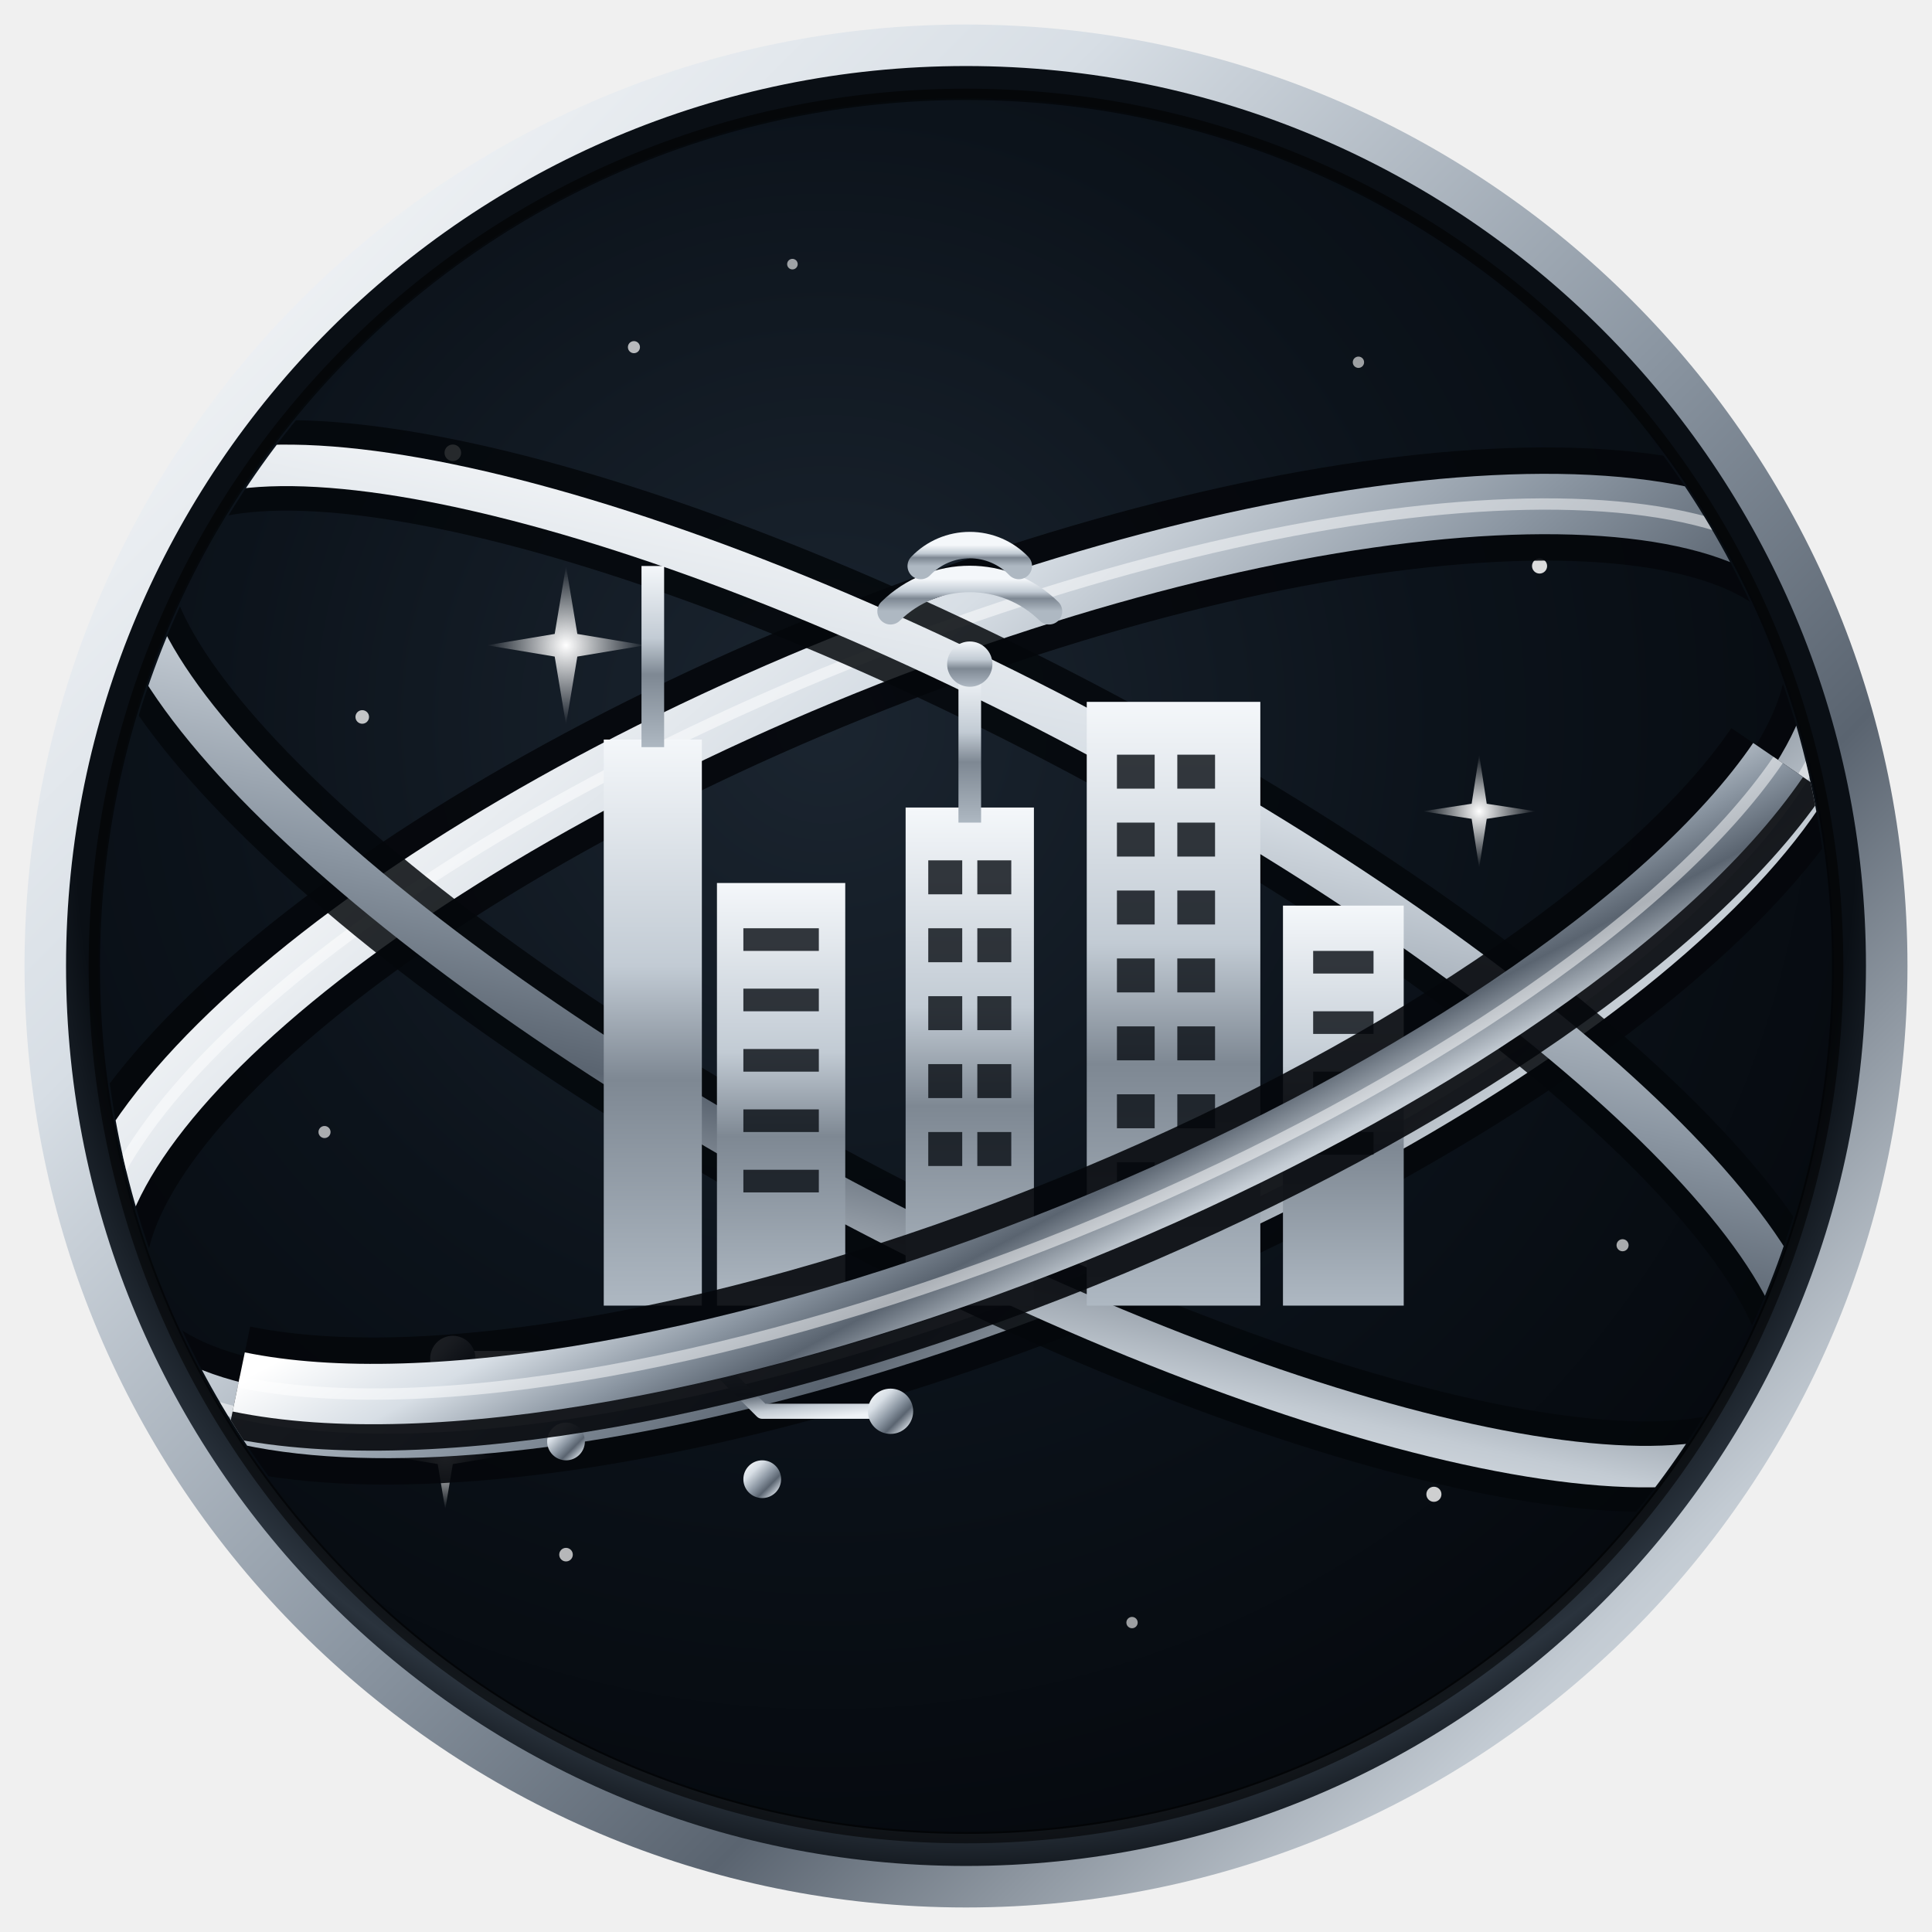
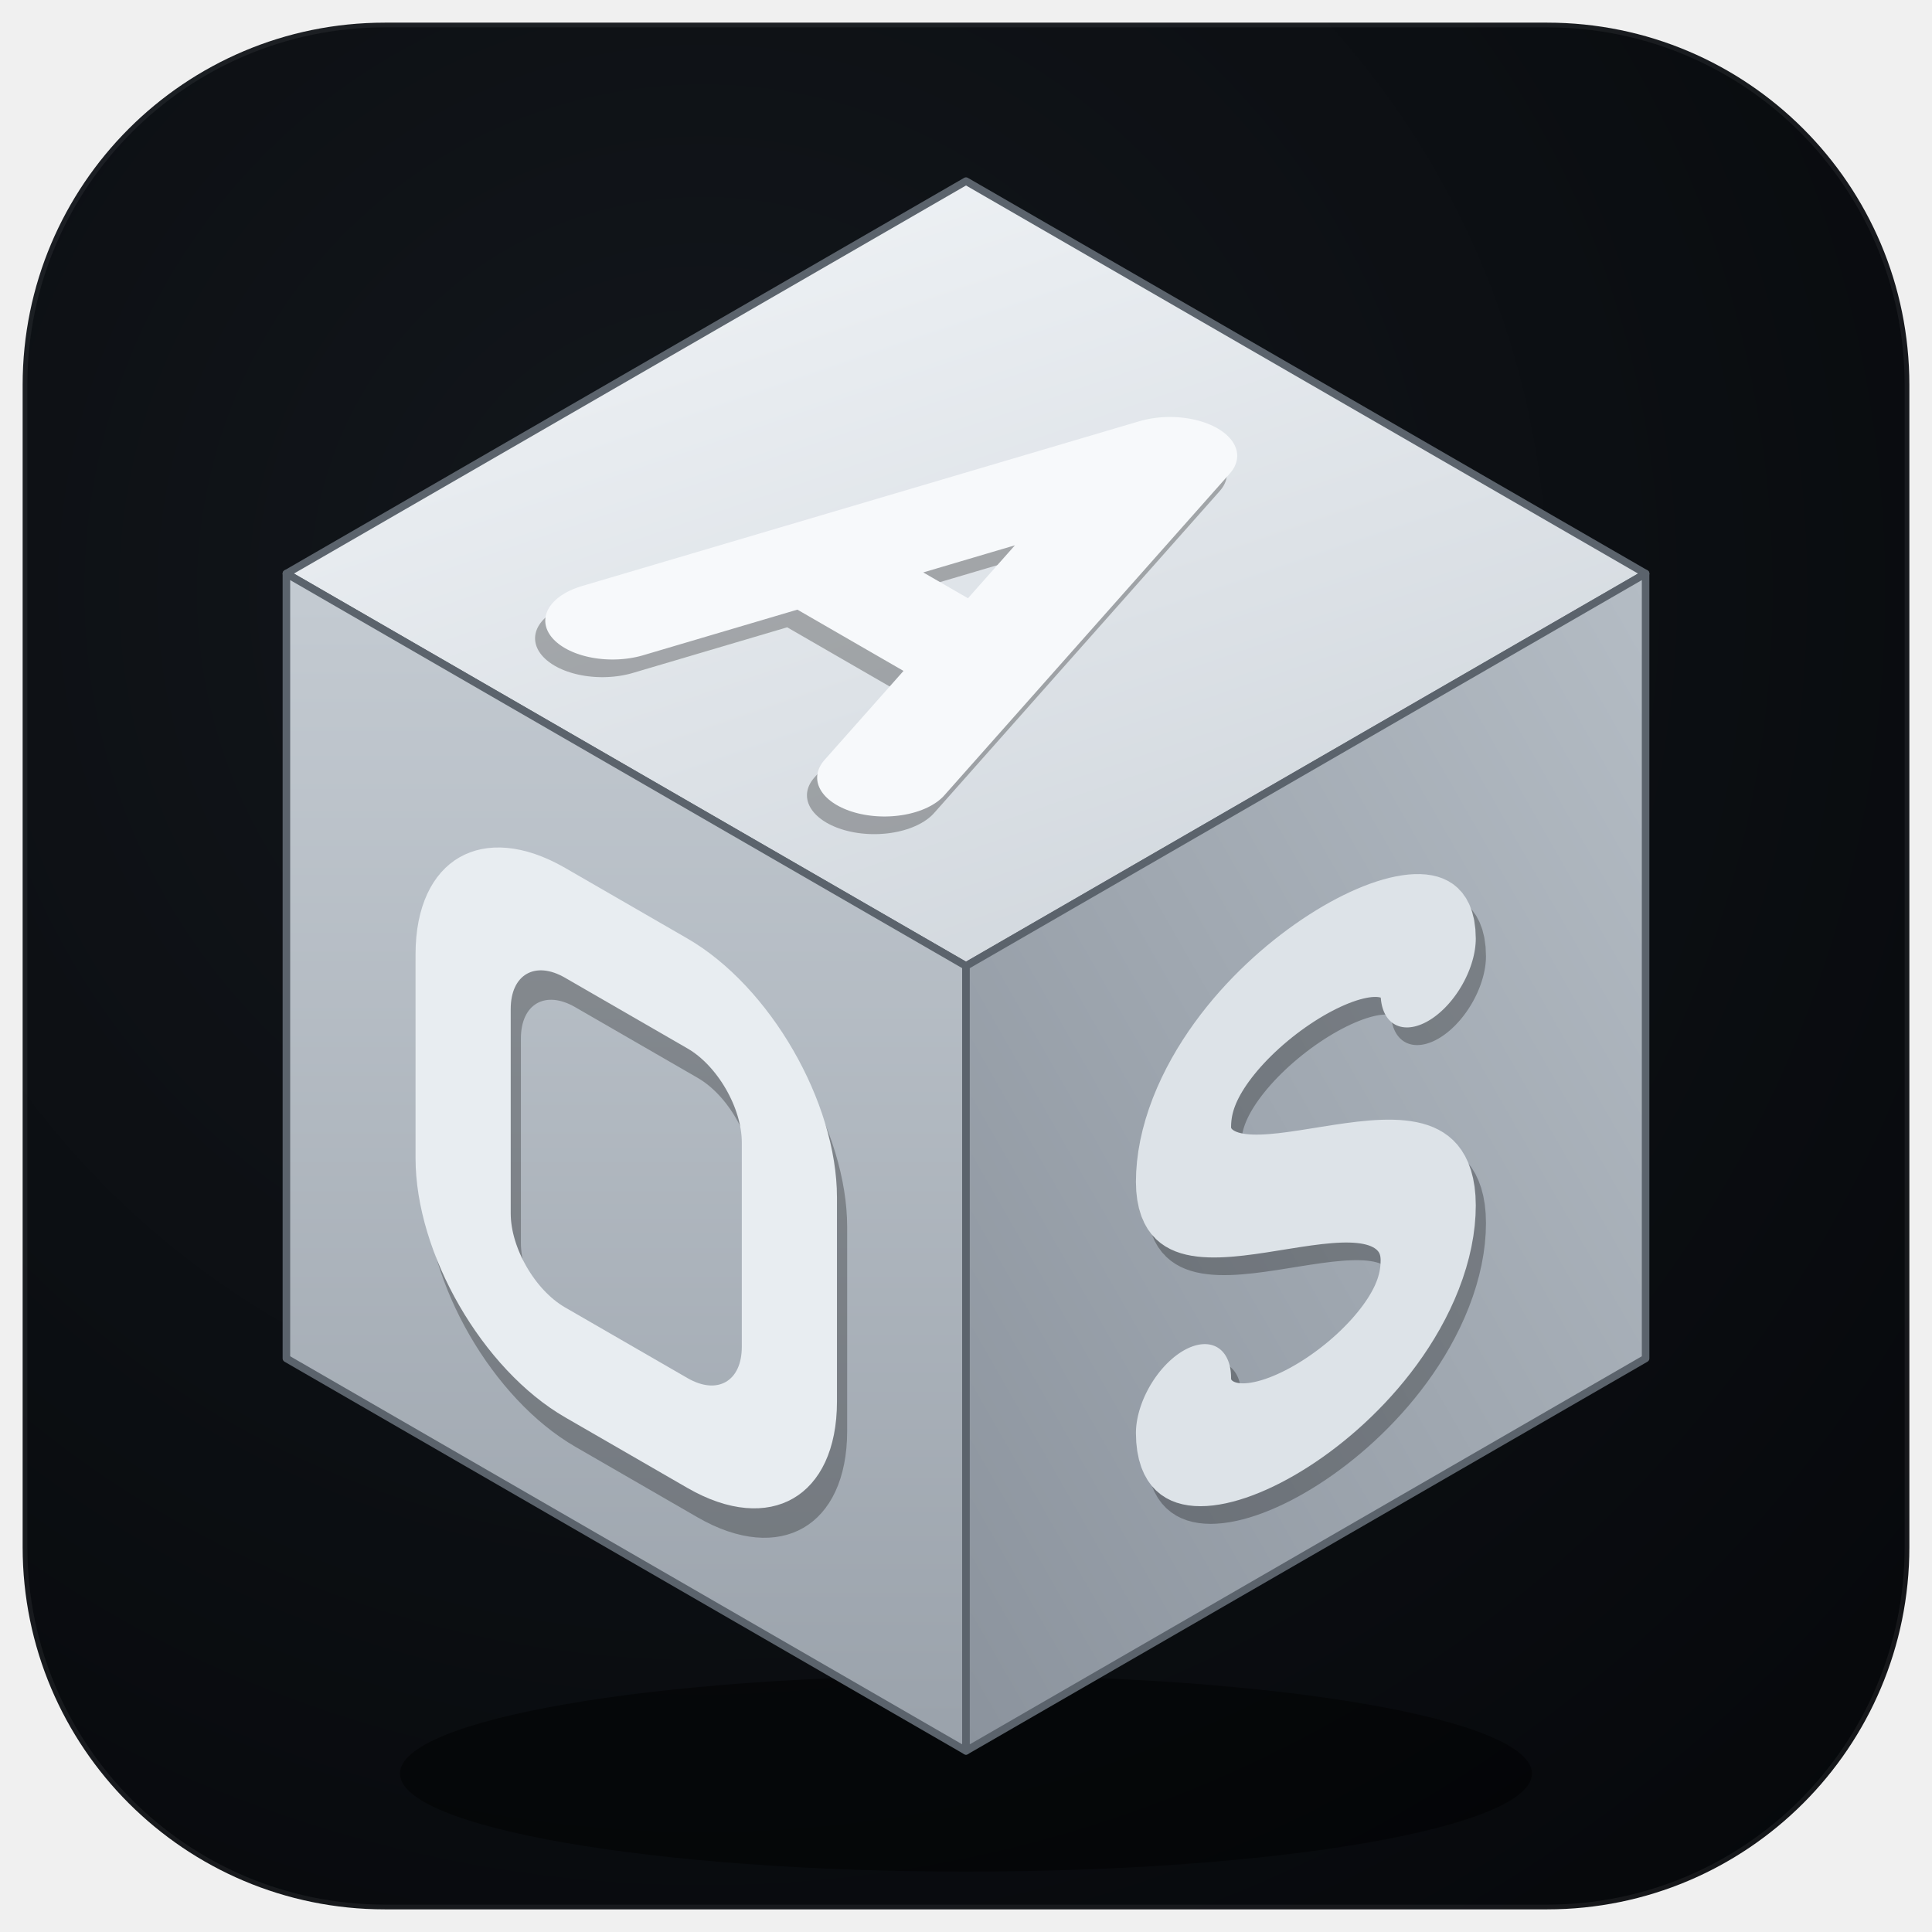
- <svg xmlns="http://www.w3.org/2000/svg" width="512" height="512" viewBox="0 0 512 512" fill="none" role="img" aria-label="ATLAS OS — smart habitat emblem">
+ <svg xmlns="http://www.w3.org/2000/svg" width="512" height="512" viewBox="0 0 512 512" fill="none" role="img" aria-label="ATLAS OS">
  <defs>
-     <radialGradient id="space" cx="42%" cy="36%" r="78%">
-       <stop offset="0%" stop-color="#1b2530" />
-       <stop offset="45%" stop-color="#0c131b" />
-       <stop offset="100%" stop-color="#03060a" />
-     </radialGradient>
-     <linearGradient id="chrome" x1="0" y1="0" x2="1" y2="1">
-       <stop offset="0%" stop-color="#ffffff" />
-       <stop offset="28%" stop-color="#d7dee5" />
-       <stop offset="52%" stop-color="#8b96a2" />
-       <stop offset="68%" stop-color="#5a6470" />
-       <stop offset="86%" stop-color="#c3cbd3" />
-       <stop offset="100%" stop-color="#eef2f6" />
+     <linearGradient id="fTop" x1="0" y1="0" x2="0.6" y2="1">
+       <stop offset="0%" stop-color="#f3f6f9" />
+       <stop offset="100%" stop-color="#d2d8de" />
    </linearGradient>
-     <linearGradient id="chromeV" x1="0" y1="0" x2="0" y2="1">
-       <stop offset="0%" stop-color="#f4f7fa" />
-       <stop offset="40%" stop-color="#c2cbd4" />
-       <stop offset="60%" stop-color="#7e8893" />
-       <stop offset="100%" stop-color="#aeb8c2" />
+     <linearGradient id="fLeft" x1="0" y1="0" x2="0" y2="1">
+       <stop offset="0%" stop-color="#c4cbd2" />
+       <stop offset="100%" stop-color="#9aa2ab" />
    </linearGradient>
-     <radialGradient id="rim" cx="50%" cy="42%" r="60%">
-       <stop offset="82%" stop-color="#0a0f15" />
-       <stop offset="92%" stop-color="#2a333d" />
-       <stop offset="100%" stop-color="#05080c" />
-     </radialGradient>
-     <radialGradient id="star" cx="50%" cy="50%" r="50%">
-       <stop offset="0%" stop-color="#ffffff" />
-       <stop offset="100%" stop-color="#ffffff" stop-opacity="0" />
+     <linearGradient id="fRight" x1="1" y1="0" x2="0" y2="1">
+       <stop offset="0%" stop-color="#b4bcc4" />
+       <stop offset="100%" stop-color="#8b939d" />
+     </linearGradient>
+     <radialGradient id="tile" cx="36%" cy="30%" r="90%">
+       <stop offset="0%" stop-color="#13171c" />
+       <stop offset="100%" stop-color="#06080b" />
    </radialGradient>
  </defs>
-   <circle cx="256" cy="256" r="244" fill="url(#rim)" />
-   <circle cx="256" cy="256" r="230" fill="url(#space)" />
-   <circle cx="256" cy="256" r="244" fill="none" stroke="url(#chrome)" stroke-width="11" />
-   <circle cx="256" cy="256" r="231" fill="none" stroke="#000" stroke-opacity="0.55" stroke-width="3" />
-   <clipPath id="disc">
-     <circle cx="256" cy="256" r="229" />
-   </clipPath>
-   <g clip-path="url(#disc)">
-     <g fill="#ffffff">
-       <circle cx="120" cy="120" r="2.2" opacity=".9" />
-       <circle cx="168" cy="92" r="1.6" opacity=".7" />
-       <circle cx="96" cy="190" r="1.8" opacity=".75" />
-       <circle cx="408" cy="150" r="2" opacity=".85" />
-       <circle cx="360" cy="96" r="1.5" opacity=".6" />
-       <circle cx="436" cy="232" r="1.7" opacity=".7" />
-       <circle cx="150" cy="412" r="1.8" opacity=".7" />
-       <circle cx="380" cy="396" r="2" opacity=".8" />
-       <circle cx="300" cy="430" r="1.5" opacity=".6" />
-       <circle cx="86" cy="300" r="1.6" opacity=".65" />
-       <circle cx="430" cy="330" r="1.6" opacity=".65" />
-       <circle cx="210" cy="70" r="1.4" opacity=".6" />
+   <rect x="6" y="6" width="500" height="500" rx="96" fill="url(#tile)" />
+   <rect x="6.5" y="6.5" width="499" height="499" rx="95.5" fill="none" stroke="#ffffff" stroke-opacity="0.06" stroke-width="1.5" />
+   <ellipse cx="256" cy="470" rx="150" ry="26" fill="#000000" opacity="0.45" />
+   <polygon points="256,48 436.1,152 256,256 75.9,152" fill="url(#fTop)" stroke="#5b636c" stroke-width="2" stroke-linejoin="round" />
+   <polygon points="75.9,152 256,256 256,464 75.9,360" fill="url(#fLeft)" stroke="#5b636c" stroke-width="2" stroke-linejoin="round" />
+   <polygon points="256,256 436.1,152 436.1,360 256,464" fill="url(#fRight)" stroke="#5b636c" stroke-width="2" stroke-linejoin="round" />
+   <g transform="matrix(1.8013,1.04,-1.8013,1.04,256,48)" stroke-linecap="round" stroke-linejoin="round" fill="none">
+     <g transform="translate(1.5,3)" stroke="#000000" stroke-opacity="0.28" stroke-width="14">
+       <path d="M30 82 L50 20 L70 82 M38 60 L62 60" />
    </g>
-     <g fill="url(#star)">
-       <path d="M150 150 L153 168 L171 171 L153 174 L150 192 L147 174 L129 171 L147 168 Z" />
-       <path d="M392 200 L394 213 L407 215 L394 217 L392 230 L390 217 L377 215 L390 213 Z" />
-       <path d="M118 372 L120 384 L132 386 L120 388 L118 400 L116 388 L104 386 L116 384 Z" />
-     </g>
-     <g transform="rotate(-22 256 256)">
-       <ellipse cx="256" cy="256" rx="248" ry="86" fill="none" stroke="#04070b" stroke-width="30" opacity="0.9" />
-       <ellipse cx="256" cy="256" rx="248" ry="86" fill="none" stroke="url(#chrome)" stroke-width="16" />
-       <ellipse cx="256" cy="256" rx="248" ry="86" fill="none" stroke="#ffffff" stroke-opacity="0.5" stroke-width="3" />
-     </g>
-     <g transform="rotate(28 256 256)">
-       <ellipse cx="256" cy="256" rx="250" ry="70" fill="none" stroke="#04070b" stroke-width="24" opacity="0.85" />
-       <ellipse cx="256" cy="256" rx="250" ry="70" fill="none" stroke="url(#chrome)" stroke-width="11" />
-     </g>
-     <g>
-       <rect x="160" y="196" width="26" height="150" fill="url(#chromeV)" />
-       <rect x="170" y="150" width="6" height="48" fill="url(#chromeV)" />
-       <rect x="190" y="234" width="34" height="112" fill="url(#chromeV)" />
-       <rect x="240" y="214" width="34" height="132" fill="url(#chromeV)" />
-       <rect x="254" y="178" width="6" height="40" fill="url(#chromeV)" />
-       <circle cx="257" cy="176" r="6" fill="url(#chromeV)" />
-       <rect x="288" y="186" width="46" height="160" fill="url(#chromeV)" />
-       <rect x="340" y="240" width="32" height="106" fill="url(#chromeV)" />
-       <g fill="#0a0f15" opacity="0.82">
-         <rect x="197" y="246" width="20" height="6" />
-         <rect x="197" y="262" width="20" height="6" />
-         <rect x="197" y="278" width="20" height="6" />
-         <rect x="197" y="294" width="20" height="6" />
-         <rect x="197" y="310" width="20" height="6" />
-         <rect x="246" y="228" width="9" height="9" />
-         <rect x="259" y="228" width="9" height="9" />
-         <rect x="246" y="246" width="9" height="9" />
-         <rect x="259" y="246" width="9" height="9" />
-         <rect x="246" y="264" width="9" height="9" />
-         <rect x="259" y="264" width="9" height="9" />
-         <rect x="246" y="282" width="9" height="9" />
-         <rect x="259" y="282" width="9" height="9" />
-         <rect x="246" y="300" width="9" height="9" />
-         <rect x="259" y="300" width="9" height="9" />
-         <rect x="296" y="200" width="10" height="9" />
-         <rect x="312" y="200" width="10" height="9" />
-         <rect x="296" y="218" width="10" height="9" />
-         <rect x="312" y="218" width="10" height="9" />
-         <rect x="296" y="236" width="10" height="9" />
-         <rect x="312" y="236" width="10" height="9" />
-         <rect x="296" y="254" width="10" height="9" />
-         <rect x="312" y="254" width="10" height="9" />
-         <rect x="296" y="272" width="10" height="9" />
-         <rect x="312" y="272" width="10" height="9" />
-         <rect x="296" y="290" width="10" height="9" />
-         <rect x="312" y="290" width="10" height="9" />
-         <rect x="296" y="308" width="10" height="9" />
-         <rect x="312" y="308" width="10" height="9" />
-         <rect x="348" y="252" width="16" height="6" />
-         <rect x="348" y="268" width="16" height="6" />
-         <rect x="348" y="284" width="16" height="6" />
-         <rect x="348" y="300" width="16" height="6" />
-       </g>
-     </g>
-     <g fill="none" stroke="url(#chromeV)" stroke-linecap="round">
-       <path d="M236 162 a30 30 0 0 1 42 0" stroke-width="7" />
-       <path d="M244 150 a18 18 0 0 1 26 0" stroke-width="7" />
-     </g>
-     <g fill="none" stroke="url(#chrome)" stroke-width="4" stroke-linecap="round" stroke-linejoin="round">
-       <path d="M120 360 H188 l14 14 H236" />
-       <path d="M150 360 v22" />
-       <path d="M202 374 v18" />
-     </g>
-     <g fill="url(#chrome)">
-       <circle cx="120" cy="360" r="6" />
-       <circle cx="236" cy="374" r="6" />
-       <circle cx="150" cy="382" r="5" />
-       <circle cx="202" cy="392" r="5" />
-     </g>
-     <g transform="rotate(-22 256 256)">
-       <path d="M 36 286 A 248 86 0 0 0 476 286" fill="none" stroke="#04070b" stroke-width="30" opacity="0.9" />
-       <path d="M 36 286 A 248 86 0 0 0 476 286" fill="none" stroke="url(#chrome)" stroke-width="16" />
-       <path d="M 36 286 A 248 86 0 0 0 476 286" fill="none" stroke="#ffffff" stroke-opacity="0.5" stroke-width="3" />
-     </g>
+     <path d="M30 82 L50 20 L70 82 M38 60 L62 60" stroke="#f7f9fb" stroke-width="14" />
+   </g>
+   <g transform="matrix(1.8013,1.04,0,2.08,75.9,152)" stroke-linecap="round" stroke-linejoin="round" fill="none">
+     <rect x="26" y="24" width="48" height="56" rx="15" transform="translate(1.5,3)" stroke="#000000" stroke-opacity="0.28" stroke-width="14" />
+     <rect x="26" y="24" width="48" height="56" rx="15" stroke="#e8edf1" stroke-width="14" />
+   </g>
+   <g transform="matrix(1.8013,-1.04,0,2.08,256,256)" stroke-linecap="round" stroke-linejoin="round" fill="none">
+     <path d="M68 34 C68 22 32 22 32 40 C32 54 68 52 68 68 C68 86 32 86 32 72" transform="translate(1.5,3)" stroke="#000000" stroke-opacity="0.28" stroke-width="14" />
+     <path d="M68 34 C68 22 32 22 32 40 C32 54 68 52 68 68 C68 86 32 86 32 72" stroke="#dde3e8" stroke-width="14" />
  </g>
</svg>
